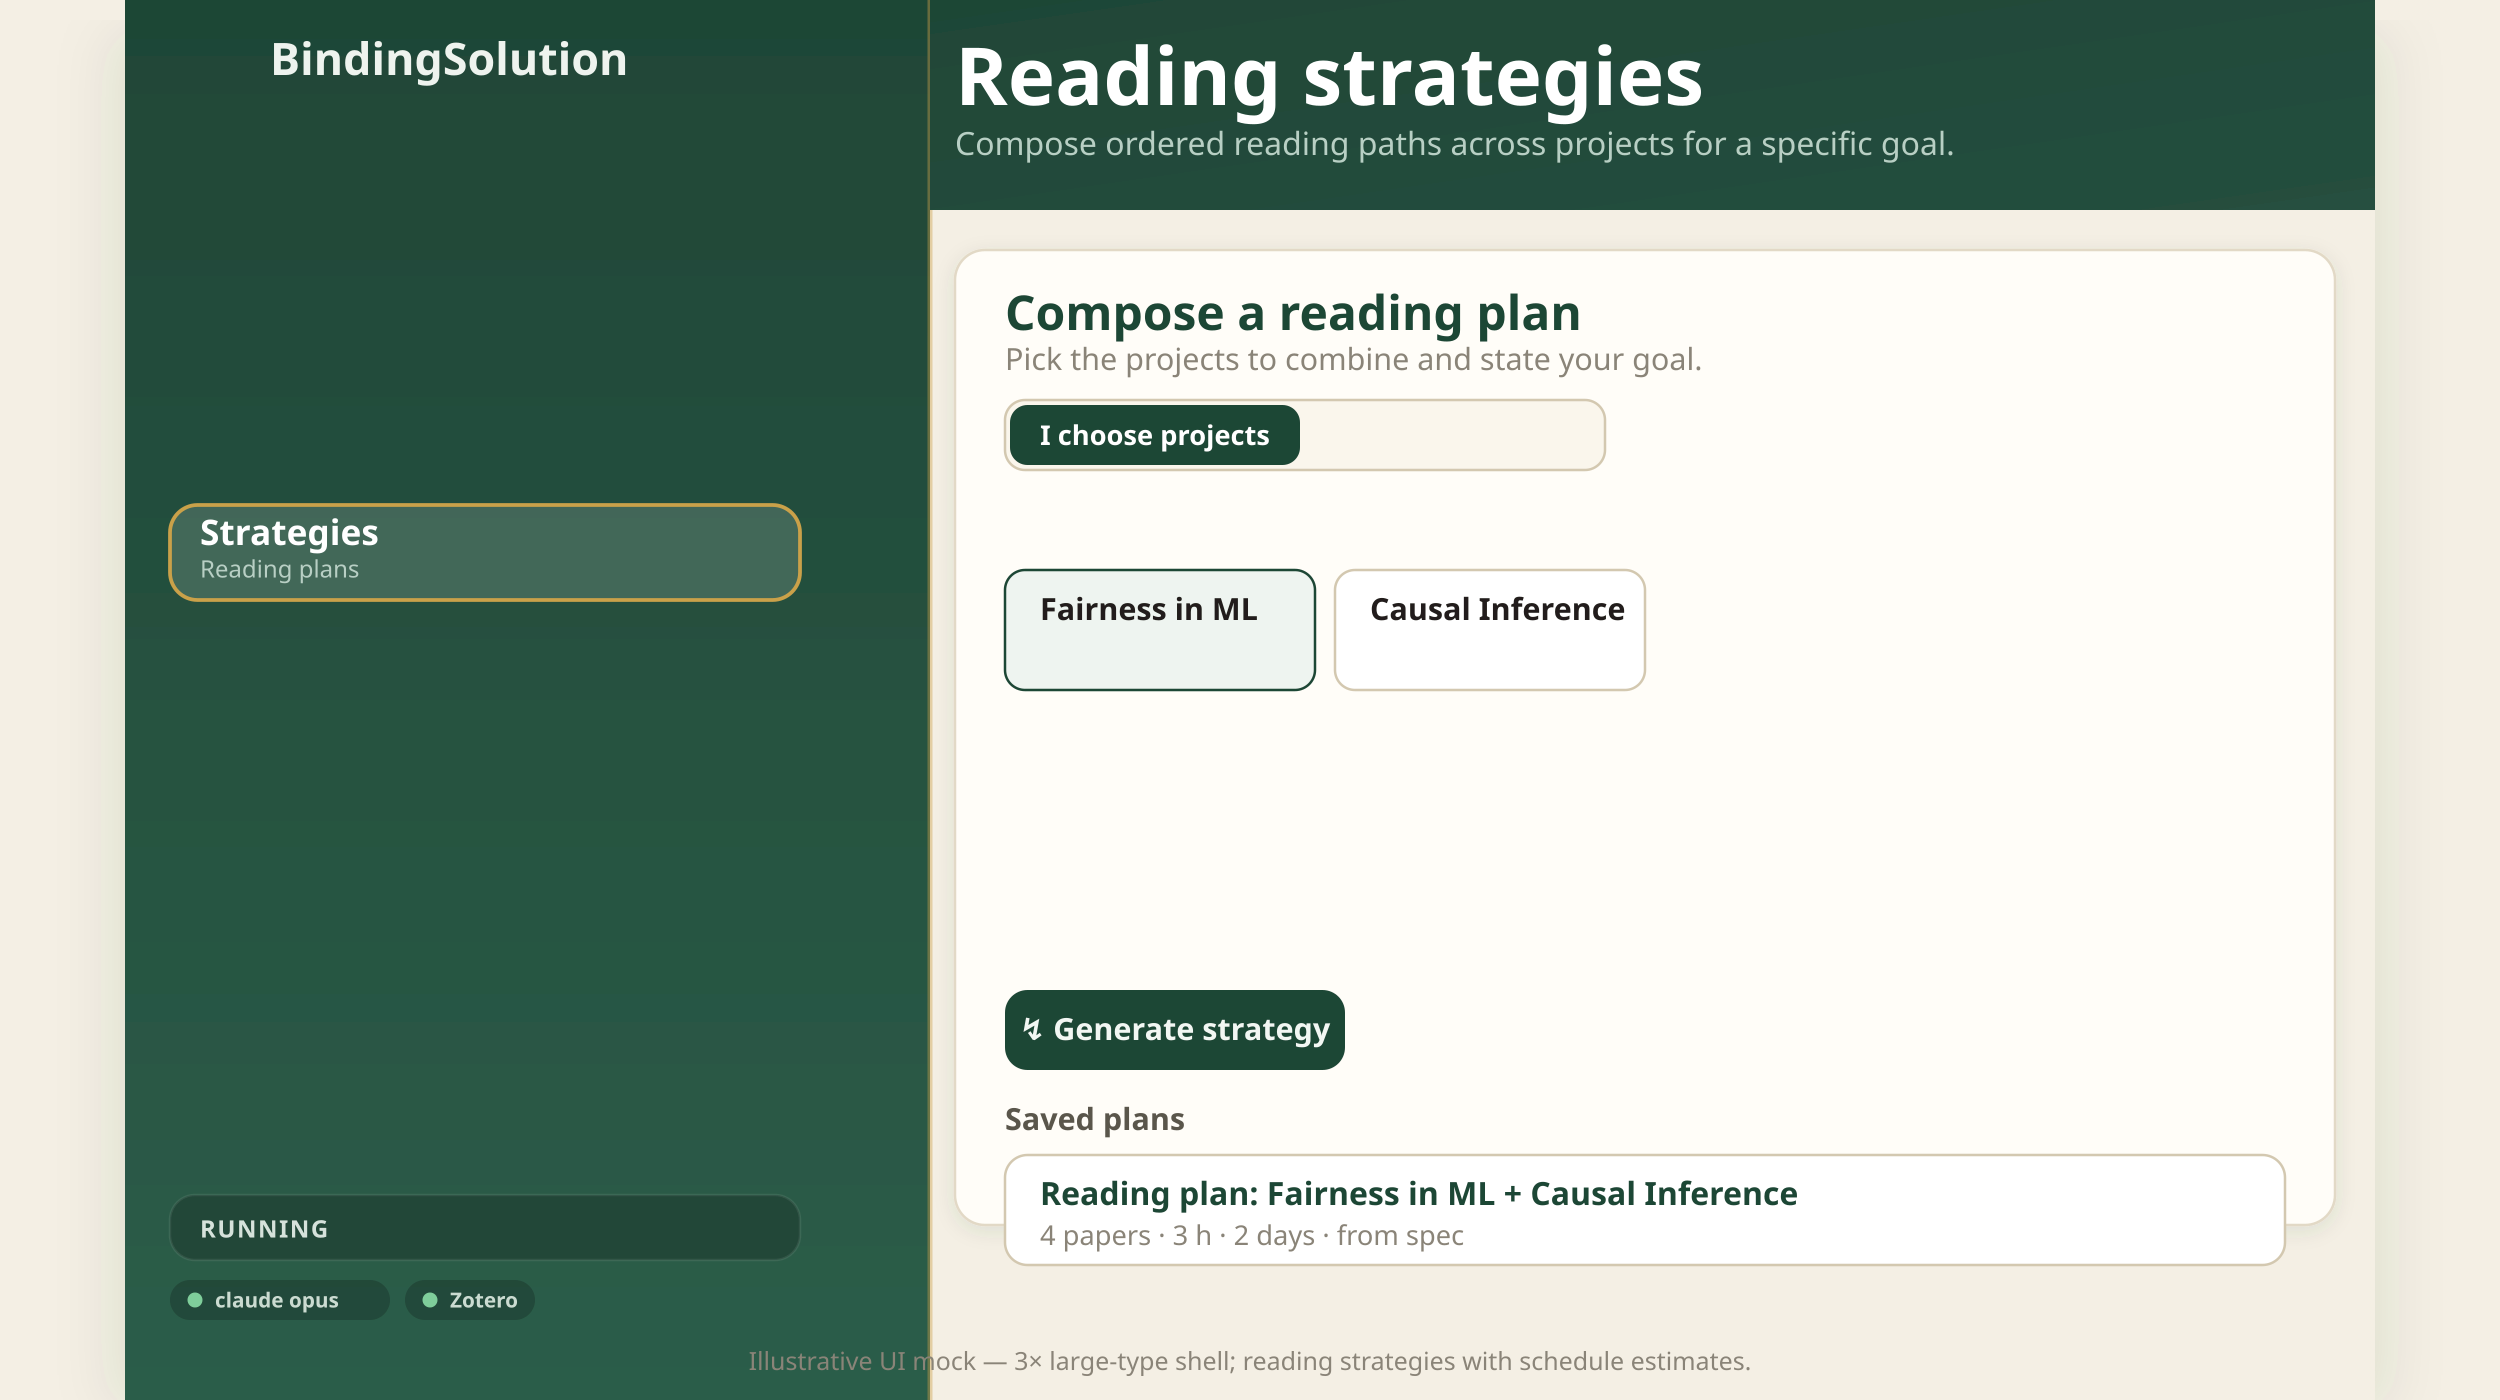
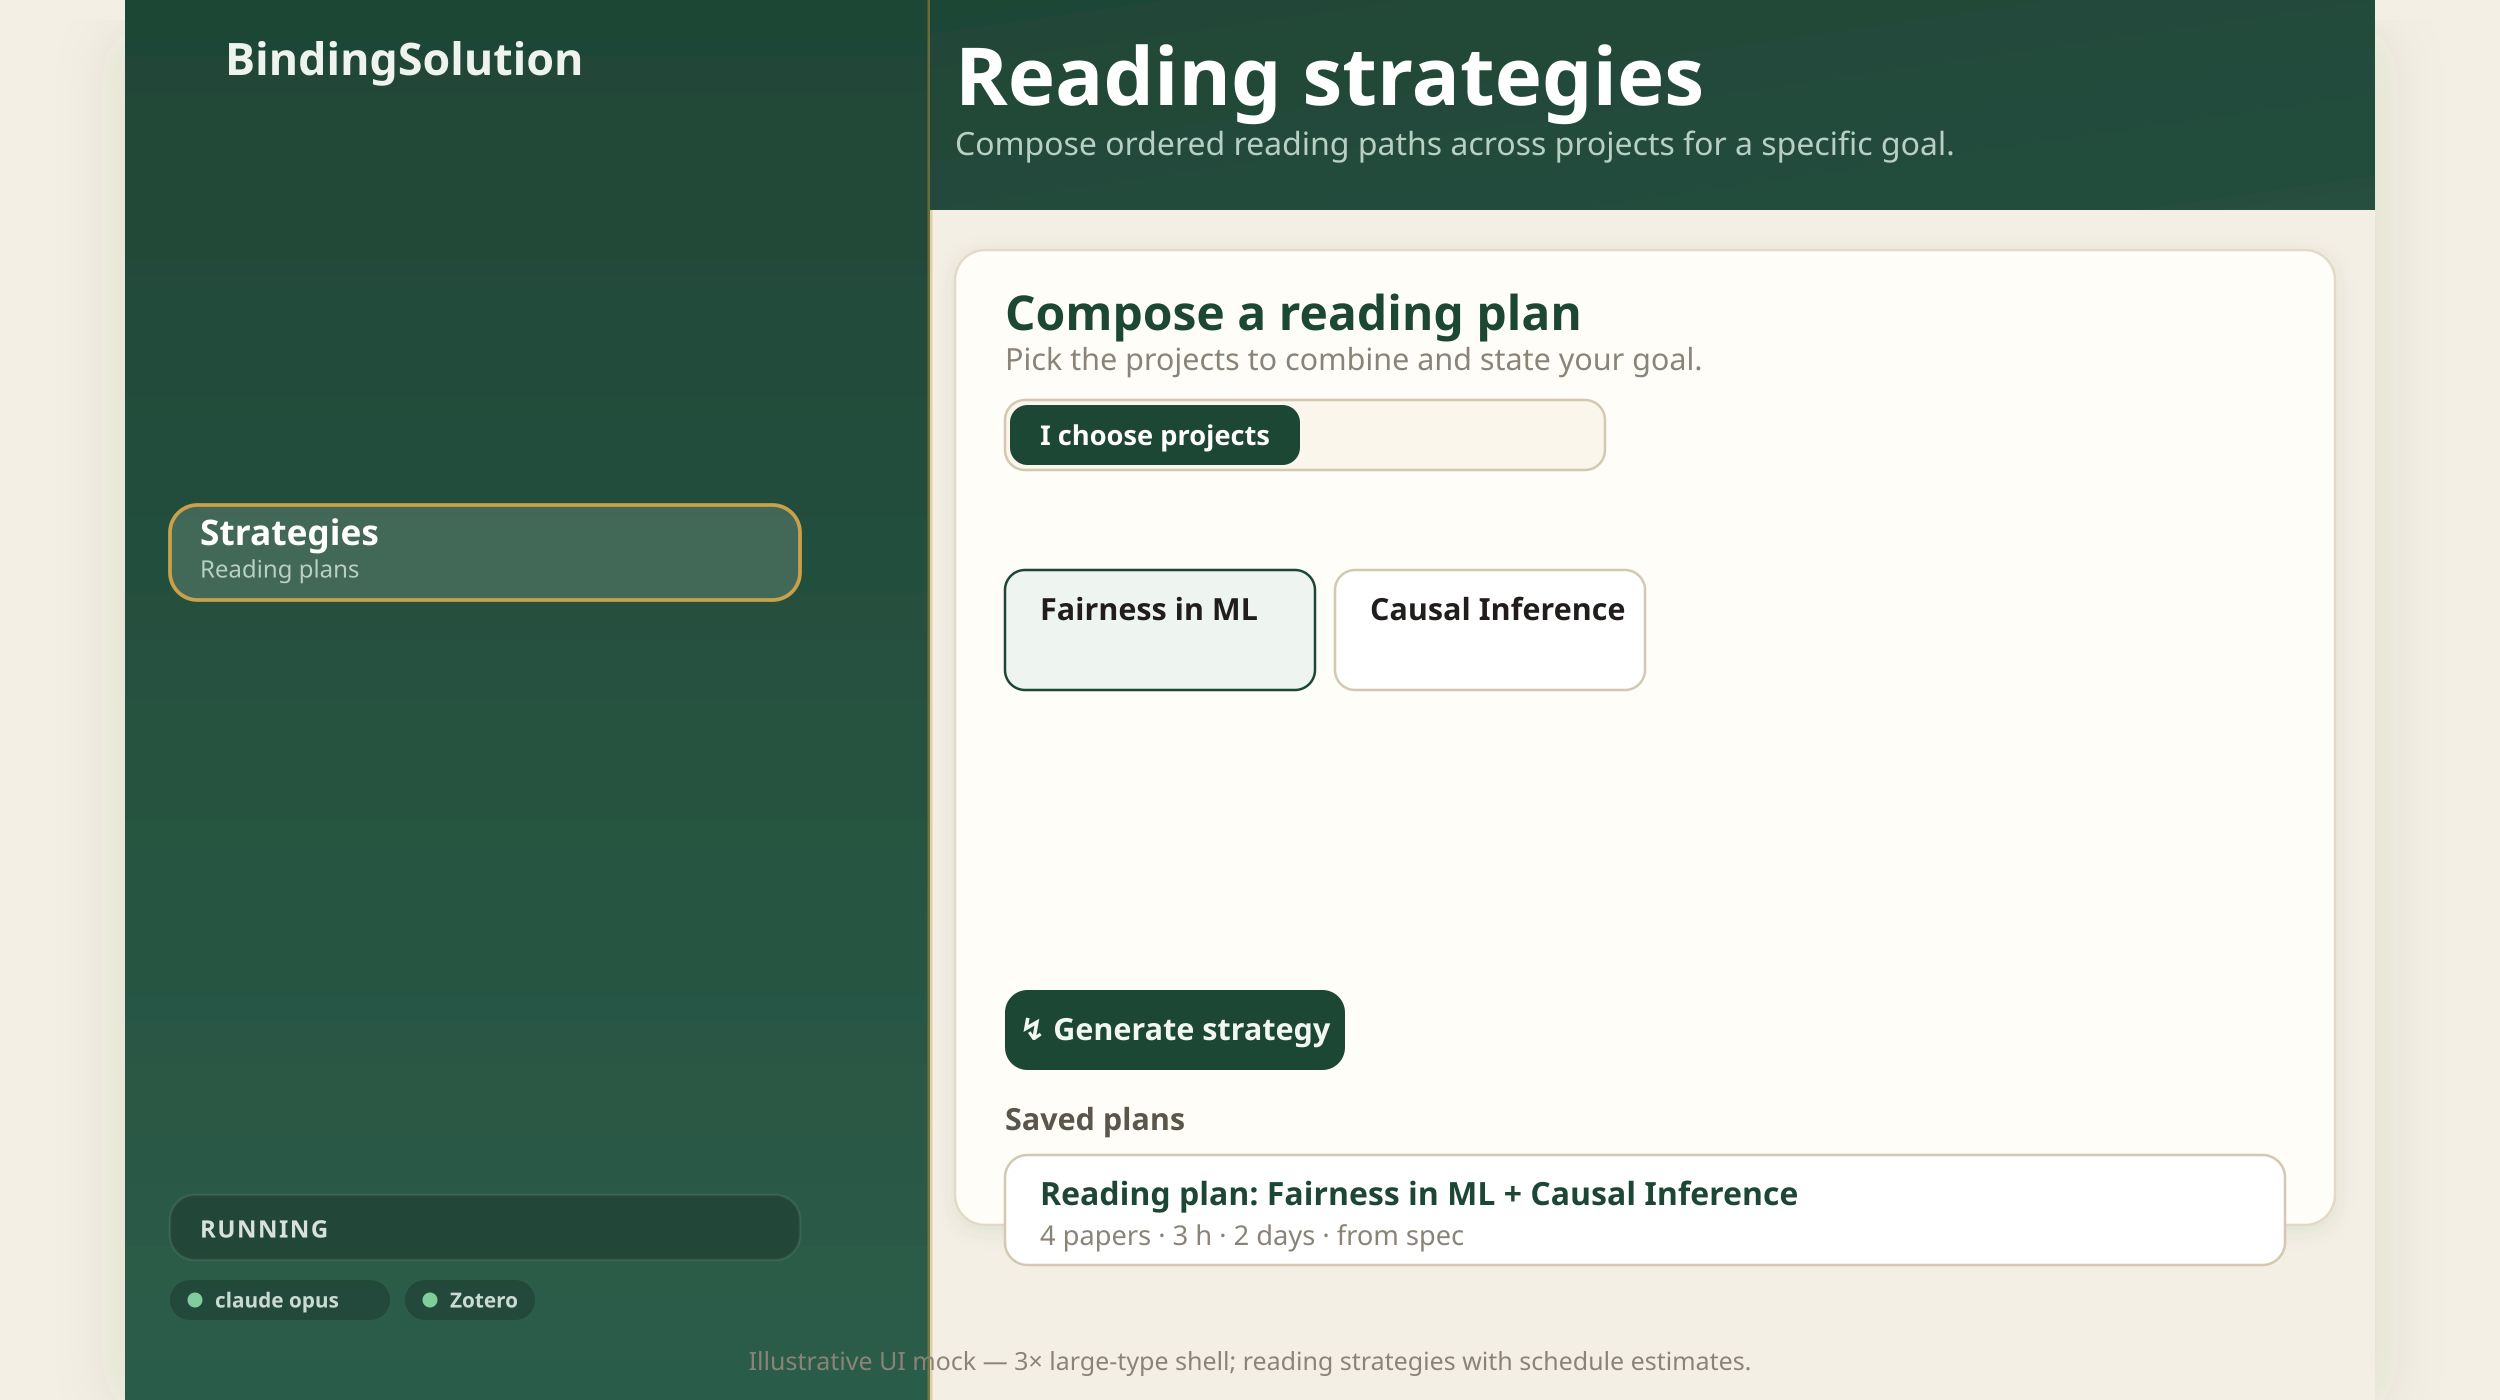
<svg xmlns="http://www.w3.org/2000/svg" viewBox="0 0 1000 560" width="1000" height="560" role="img" aria-label="Reading strategies view">
  <defs>
    <linearGradient id="green" x1="0" y1="0" x2="0" y2="1">
      <stop offset="0" stop-color="#1f4636" />
      <stop offset="1" stop-color="#2c5d49" />
    </linearGradient>
    <linearGradient id="hero" x1="0" y1="0" x2="1" y2="1">
      <stop offset="0" stop-color="#1f4636" />
      <stop offset="1" stop-color="#254f3f" />
    </linearGradient>
    <filter id="shellShadow" x="-4%" y="-2%" width="108%" height="104%">
      <feDropShadow dx="0" dy="8" stdDeviation="14" flood-color="#1f4636" flood-opacity="0.12" />
    </filter>
    <filter id="shadow" x="-8%" y="-8%" width="116%" height="116%">
      <feDropShadow dx="0" dy="2" stdDeviation="4" flood-color="#1f4636" flood-opacity="0.1" />
    </filter>
  </defs>
  <rect width="1000" height="560" fill="#f4efe4" />
  <g filter="url(#shellShadow)">
    <rect x="50" y="0" width="900" height="560" fill="#f4efe4" />
    <rect x="50" y="0" width="322" height="560" fill="url(#green)" />
    <line x1="372" y1="0" x2="372" y2="560" stroke="#caa14a" stroke-width="2" stroke-opacity="0.42" />
    <g transform="translate(50, 0)">
-       <text x="58" y="30" fill="#eef3ee" font-family="Montserrat, system-ui, sans-serif" font-size="17.9" font-weight="700">BindingSolution</text>
+       <text x="40" y="30" fill="#eef3ee" font-family="Montserrat, system-ui, sans-serif" font-size="17.9" font-weight="700">BindingSolution</text>
      <rect x="18" y="202" width="252" height="38" rx="11" fill="rgba(255,255,255,0.14)" stroke="#caa14a" stroke-width="1.5" />
      <text x="30" y="218" fill="#fff" font-family="system-ui, sans-serif" font-size="14.1" font-weight="600">Strategies</text>
      <text x="30" y="231" fill="#b8cfc4" font-family="system-ui, sans-serif" font-size="9.6">Reading plans</text>
      <rect x="18" y="478" width="252" height="26" rx="10" fill="rgba(0,0,0,0.22)" stroke="rgba(255,255,255,0.08)" />
      <text x="30" y="495" fill="#d6e2db" font-family="system-ui, sans-serif" font-size="9.6" font-weight="600" letter-spacing="0.6">RUNNING</text>
      <rect x="18" y="512" width="88" height="16" rx="8" fill="rgba(0,0,0,0.2)" />
      <circle cx="28" cy="520" r="3" fill="#7fce9b" />
      <text x="36" y="523" fill="#cbdbd1" font-size="8.3" font-family="system-ui, sans-serif" font-weight="600">claude opus</text>
      <rect x="112" y="512" width="52" height="16" rx="8" fill="rgba(0,0,0,0.2)" />
      <circle cx="122" cy="520" r="3" fill="#7fce9b" />
      <text x="130" y="523" fill="#cbdbd1" font-size="8.3" font-family="system-ui, sans-serif" font-weight="600">Zotero</text>
    </g>
    <rect x="372" y="0" width="578" height="84" fill="url(#hero)" />
    <text x="382" y="42" fill="#fff" font-family="Montserrat, system-ui, sans-serif" font-size="32.0" font-weight="600">Reading strategies</text>
    <text x="382" y="62" fill="#b8cfc4" font-family="system-ui, sans-serif" font-size="12.8">Compose ordered reading paths across projects for a specific goal.</text>
    <g transform="translate(382, 100)">
      <rect x="0" y="0" width="552" height="390" rx="12" fill="#fffdf8" stroke="#e2d9c6" filter="url(#shadow)" />
      <text x="20" y="32" fill="#1f4636" font-family="Montserrat, system-ui, sans-serif" font-size="19.2" font-weight="600">Compose a reading plan</text>
      <text x="20" y="48" fill="#8a8478" font-family="system-ui, sans-serif" font-size="12.2">Pick the projects to combine and state your goal.</text>
      <rect x="20" y="60" width="240" height="28" rx="8" fill="#faf6ec" stroke="#d3c8b0" />
      <rect x="22" y="62" width="116" height="24" rx="7" fill="#1f4636" />
      <text x="80" y="78" fill="#fff" font-family="system-ui, sans-serif" font-size="10.9" font-weight="600" text-anchor="middle">I choose projects</text>
      <rect x="20" y="128" width="124" height="48" rx="8" fill="#eef4f0" stroke="#1f4636" />
      <text x="34" y="148" fill="#211f1a" font-family="system-ui, sans-serif" font-size="12.2" font-weight="600">Fairness in ML</text>
      <rect x="152" y="128" width="124" height="48" rx="8" fill="#fff" stroke="#d3c8b0" />
      <text x="166" y="148" fill="#211f1a" font-family="system-ui, sans-serif" font-size="12.2" font-weight="600">Causal Inference</text>
      <rect x="20" y="296" width="136" height="32" rx="9" fill="#1f4636" />
      <text x="88" y="316" fill="#f2f7f3" font-family="system-ui, sans-serif" font-size="12.2" font-weight="600" text-anchor="middle">↯ Generate strategy</text>
      <text x="20" y="352" fill="#5a564c" font-family="system-ui, sans-serif" font-size="12.2" font-weight="600">Saved plans</text>
      <rect x="20" y="362" width="512" height="44" rx="9" fill="#fff" stroke="#d3c8b0" />
      <text x="34" y="382" fill="#1f4636" font-family="system-ui, sans-serif" font-size="12.8" font-weight="600">Reading plan: Fairness in ML + Causal Inference</text>
      <text x="34" y="398" fill="#8a8478" font-family="system-ui, sans-serif" font-size="10.9">4 papers · 3 h · 2 days · from spec</text>
    </g>
  </g>
  <text x="500" y="548" fill="#8a8478" font-family="system-ui, sans-serif" font-size="10" text-anchor="middle">Illustrative UI mock — 3× large-type shell; reading strategies with schedule estimates.</text>
</svg>
